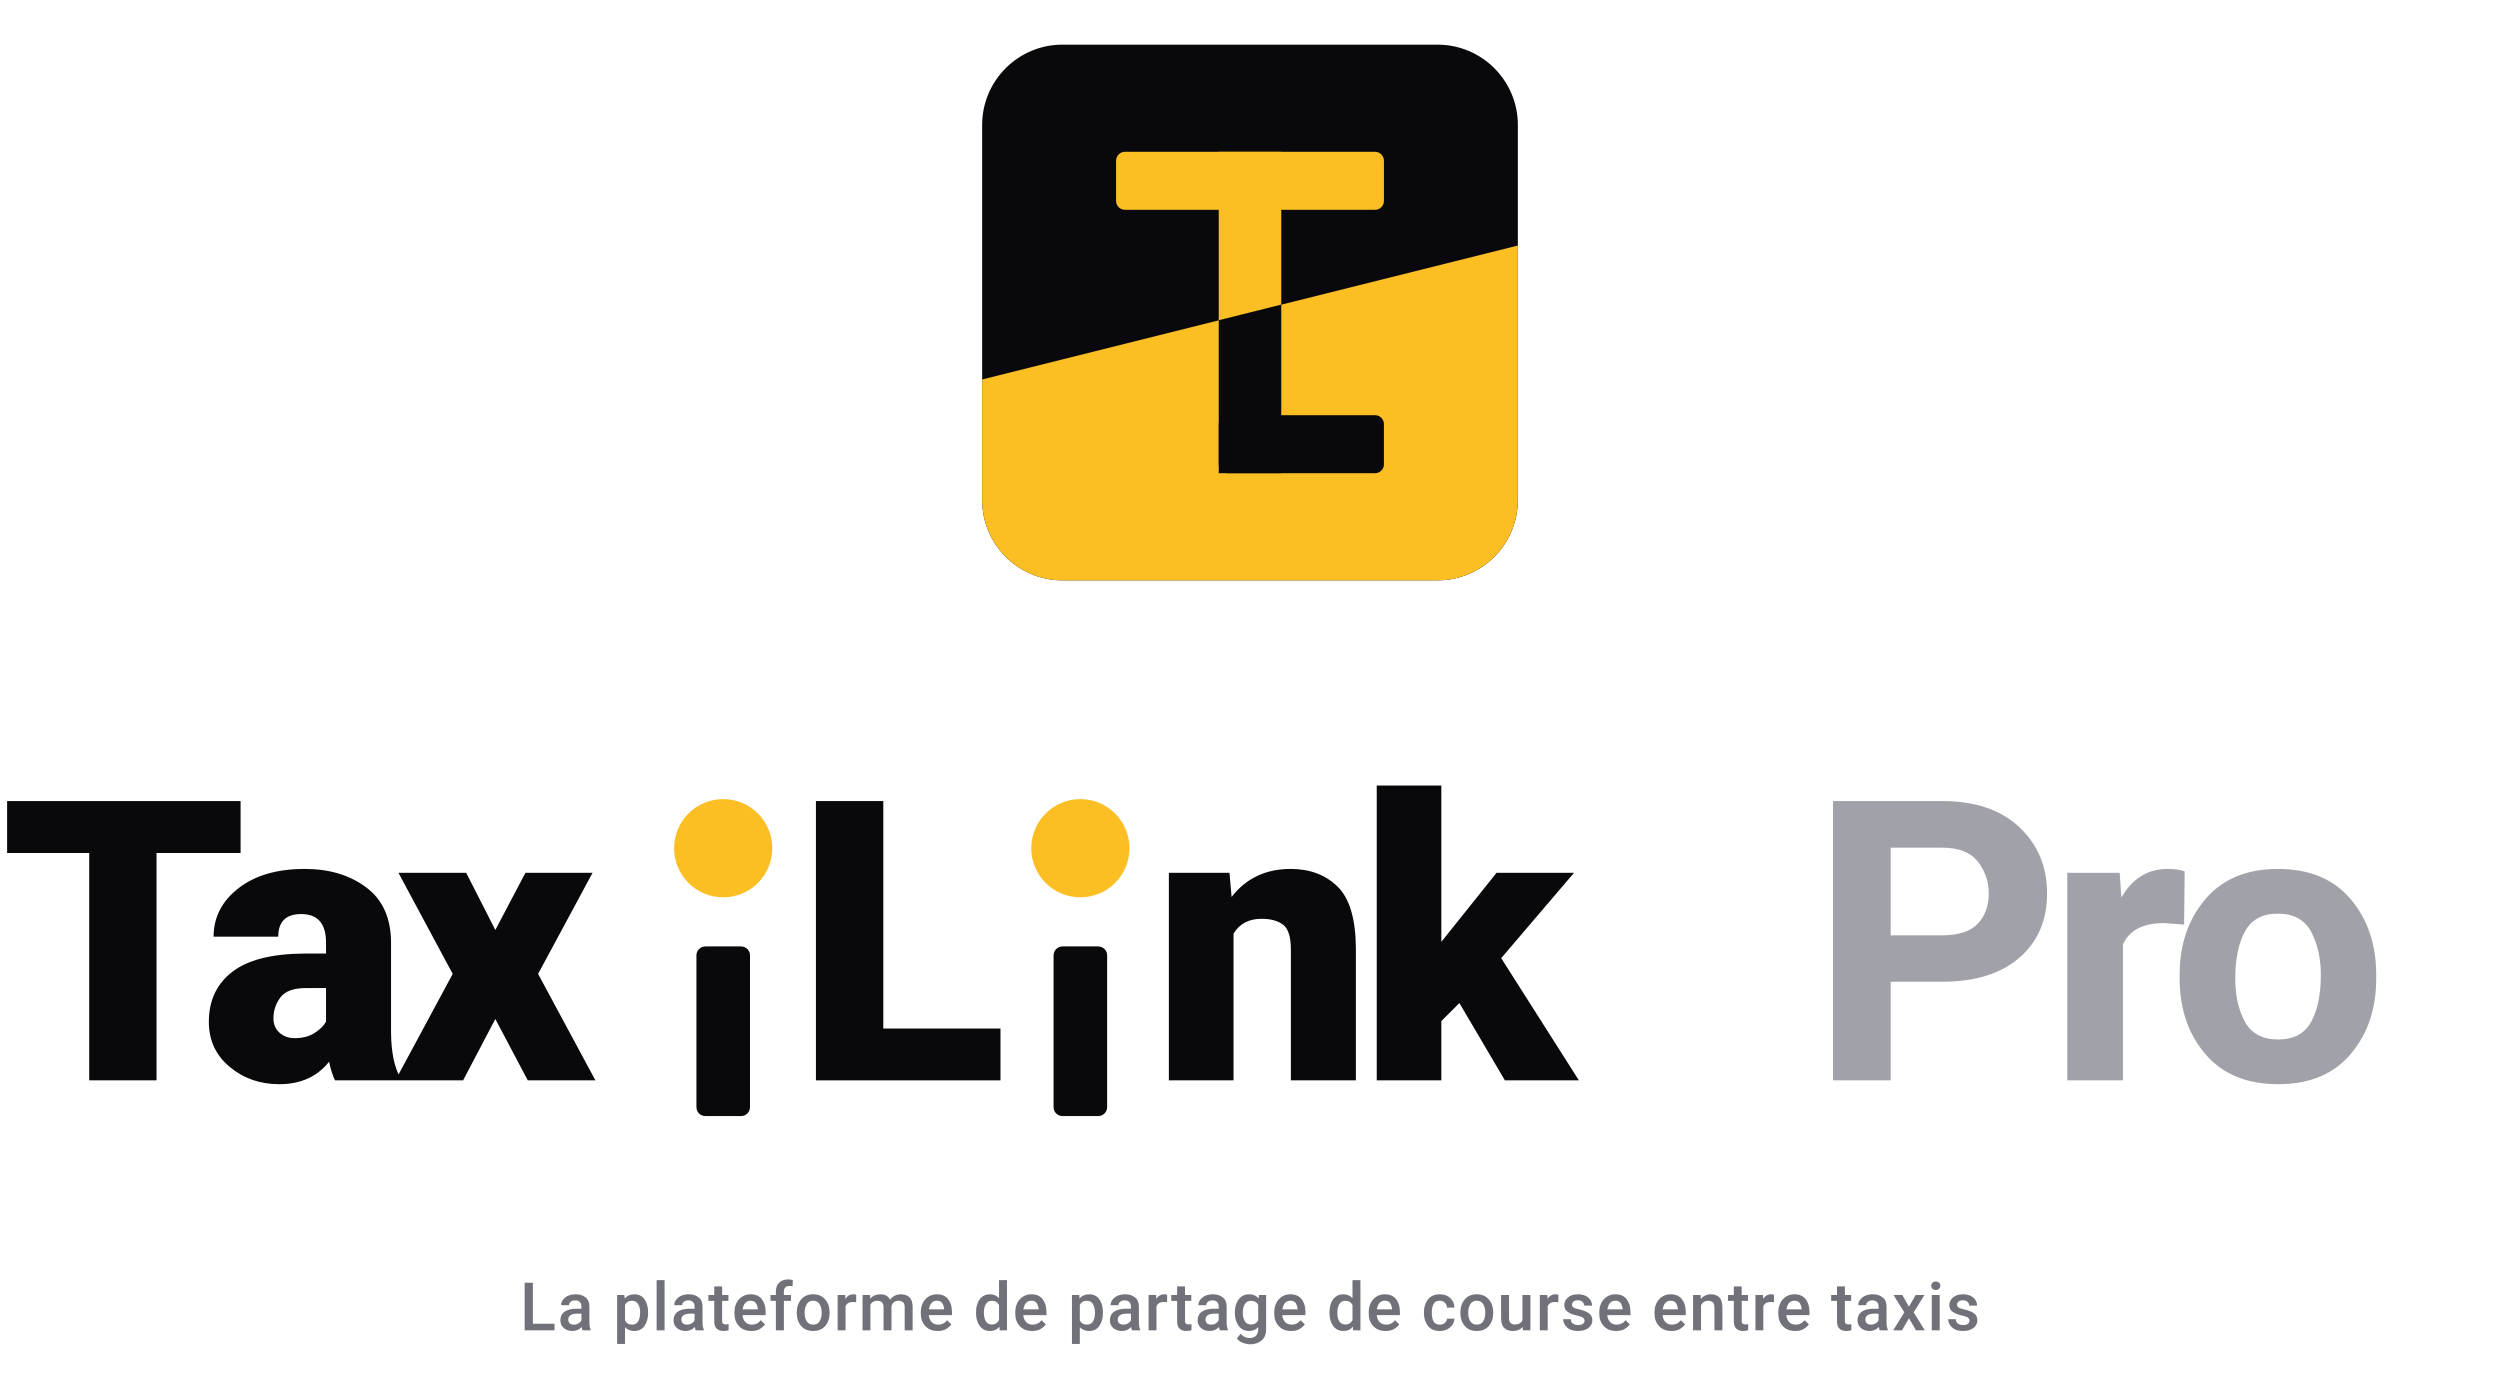
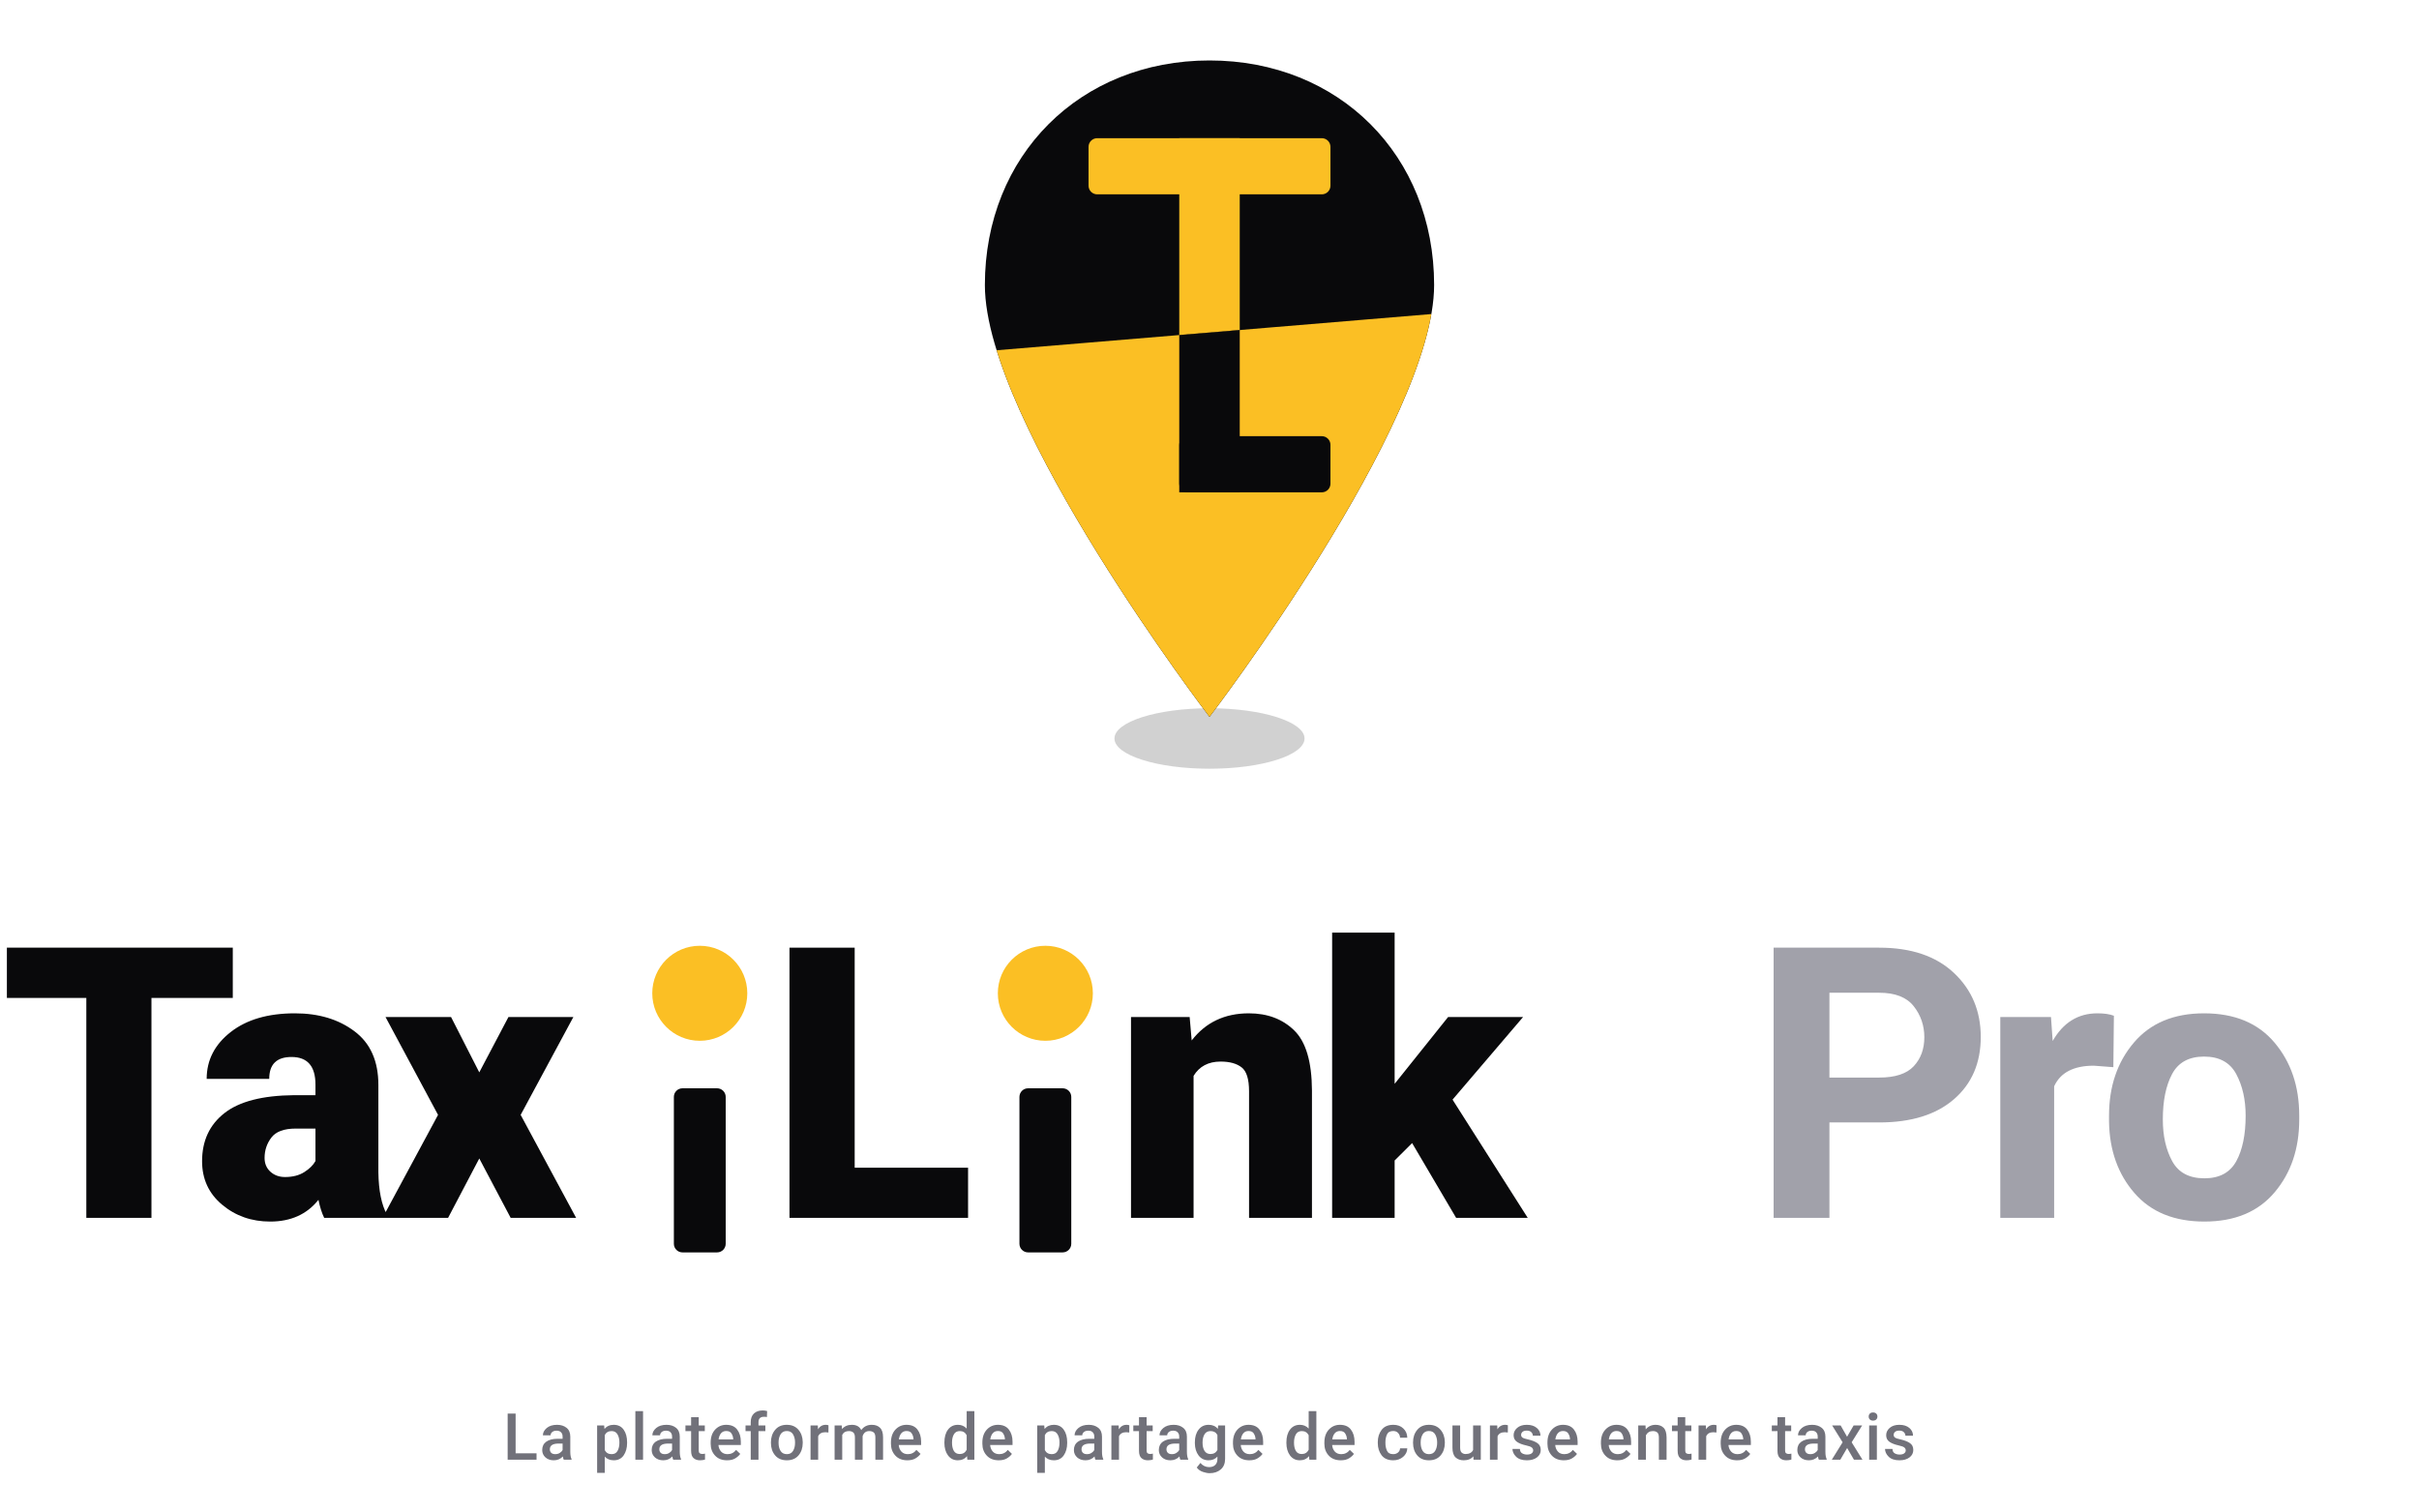
- <svg xmlns="http://www.w3.org/2000/svg" viewBox="0 0 560 310" width="560" height="310" role="img" aria-label="TaxiLink Pro — La plateforme de partage de course entre taxis">
+ <svg xmlns="http://www.w3.org/2000/svg" viewBox="0 0 560 350" width="560" height="350" role="img" aria-label="TaxiLink Pro — La plateforme de partage de course entre taxis">
  <defs>
-     <clipPath id="tlSttC">
-       <rect width="120" height="120" rx="18" />
+     <clipPath id="tlSttPin">
+       <path d="M 60 4 C 30 4 8 26 8 56 C 8 88 60 156 60 156 C 60 156 112 88 112 56 C 112 26 90 4 60 4 Z" />
    </clipPath>
    <clipPath id="tlSttZh">
-       <polygon points="0,0 120,0 120,45 0,75" />
+       <polygon points="0,0 120,0 120,62 0,72" />
    </clipPath>
    <clipPath id="tlSttZb">
-       <polygon points="0,75 120,45 120,120 0,120" />
+       <polygon points="0,72 120,62 120,160 0,160" />
    </clipPath>
  </defs>
-   <g transform="translate(220, 10)" clip-path="url(#tlSttC)">
-     <rect width="120" height="120" fill="#09090B" />
-     <polygon points="0,75 120,45 120,120 0,120" fill="#FBBF24" />
-     <g clip-path="url(#tlSttZh)" fill="#FBBF24">
-       <rect x="30" y="24" width="60" height="13" rx="2" />
-       <rect x="53" y="24" width="14" height="72" />
-       <rect x="53" y="83" width="37" height="13" rx="2" />
-     </g>
-     <g clip-path="url(#tlSttZb)" fill="#09090B">
-       <rect x="30" y="24" width="60" height="13" rx="2" />
-       <rect x="53" y="24" width="14" height="72" />
-       <rect x="53" y="83" width="37" height="13" rx="2" />
+   <g transform="translate(220, 10)">
+     <ellipse cx="60" cy="161" rx="22" ry="7" fill="rgba(0,0,0,0.18)" />
+     <g clip-path="url(#tlSttPin)">
+       <rect width="120" height="160" fill="#09090B" />
+       <polygon points="0,72 120,62 120,160 0,160" fill="#FBBF24" />
+       <g clip-path="url(#tlSttZh)" fill="#FBBF24">
+         <rect x="32" y="22" width="56" height="13" rx="2" />
+         <rect x="53" y="22" width="14" height="82" />
+         <rect x="53" y="91" width="35" height="13" rx="2" />
+       </g>
+       <g clip-path="url(#tlSttZb)" fill="#09090B">
+         <rect x="32" y="22" width="56" height="13" rx="2" />
+         <rect x="53" y="22" width="14" height="82" />
+         <rect x="53" y="91" width="35" height="13" rx="2" />
+       </g>
    </g>
  </g>
-   <g transform="translate(0, 160)">
+   <g transform="translate(0, 200)">
    <text x="0" y="82" font-family="'Plus Jakarta Sans', system-ui, -apple-system, 'Segoe UI', Roboto, sans-serif" font-size="88" font-weight="800" fill="#09090B" letter-spacing="-3.5">Tax</text>
    <circle cx="162" cy="30" r="11" fill="#FBBF24" />
    <rect x="156" y="52" width="12" height="38" rx="2" fill="#09090B" />
    <text x="178" y="82" font-family="'Plus Jakarta Sans', system-ui, -apple-system, 'Segoe UI', Roboto, sans-serif" font-size="88" font-weight="800" fill="#09090B" letter-spacing="-3.5">L</text>
    <circle cx="242" cy="30" r="11" fill="#FBBF24" />
    <rect x="236" y="52" width="12" height="38" rx="2" fill="#09090B" />
    <text x="258" y="82" font-family="'Plus Jakarta Sans', system-ui, -apple-system, 'Segoe UI', Roboto, sans-serif" font-size="88" font-weight="800" fill="#09090B" letter-spacing="-3.5">nk</text>
    <text x="405" y="82" font-family="'Plus Jakarta Sans', system-ui, -apple-system, 'Segoe UI', Roboto, sans-serif" font-size="88" font-weight="700" fill="#A1A1AA" letter-spacing="-3.5">Pro</text>
  </g>
-   <text x="280" y="298" text-anchor="middle" font-family="'Plus Jakarta Sans', system-ui, -apple-system, 'Segoe UI', Roboto, sans-serif" font-size="15" font-weight="500" fill="#71717A" letter-spacing="0.3">La plateforme de partage de course entre taxis</text>
+   <text x="280" y="338" text-anchor="middle" font-family="'Plus Jakarta Sans', system-ui, -apple-system, 'Segoe UI', Roboto, sans-serif" font-size="15" font-weight="500" fill="#71717A" letter-spacing="0.3">La plateforme de partage de course entre taxis</text>
</svg>
